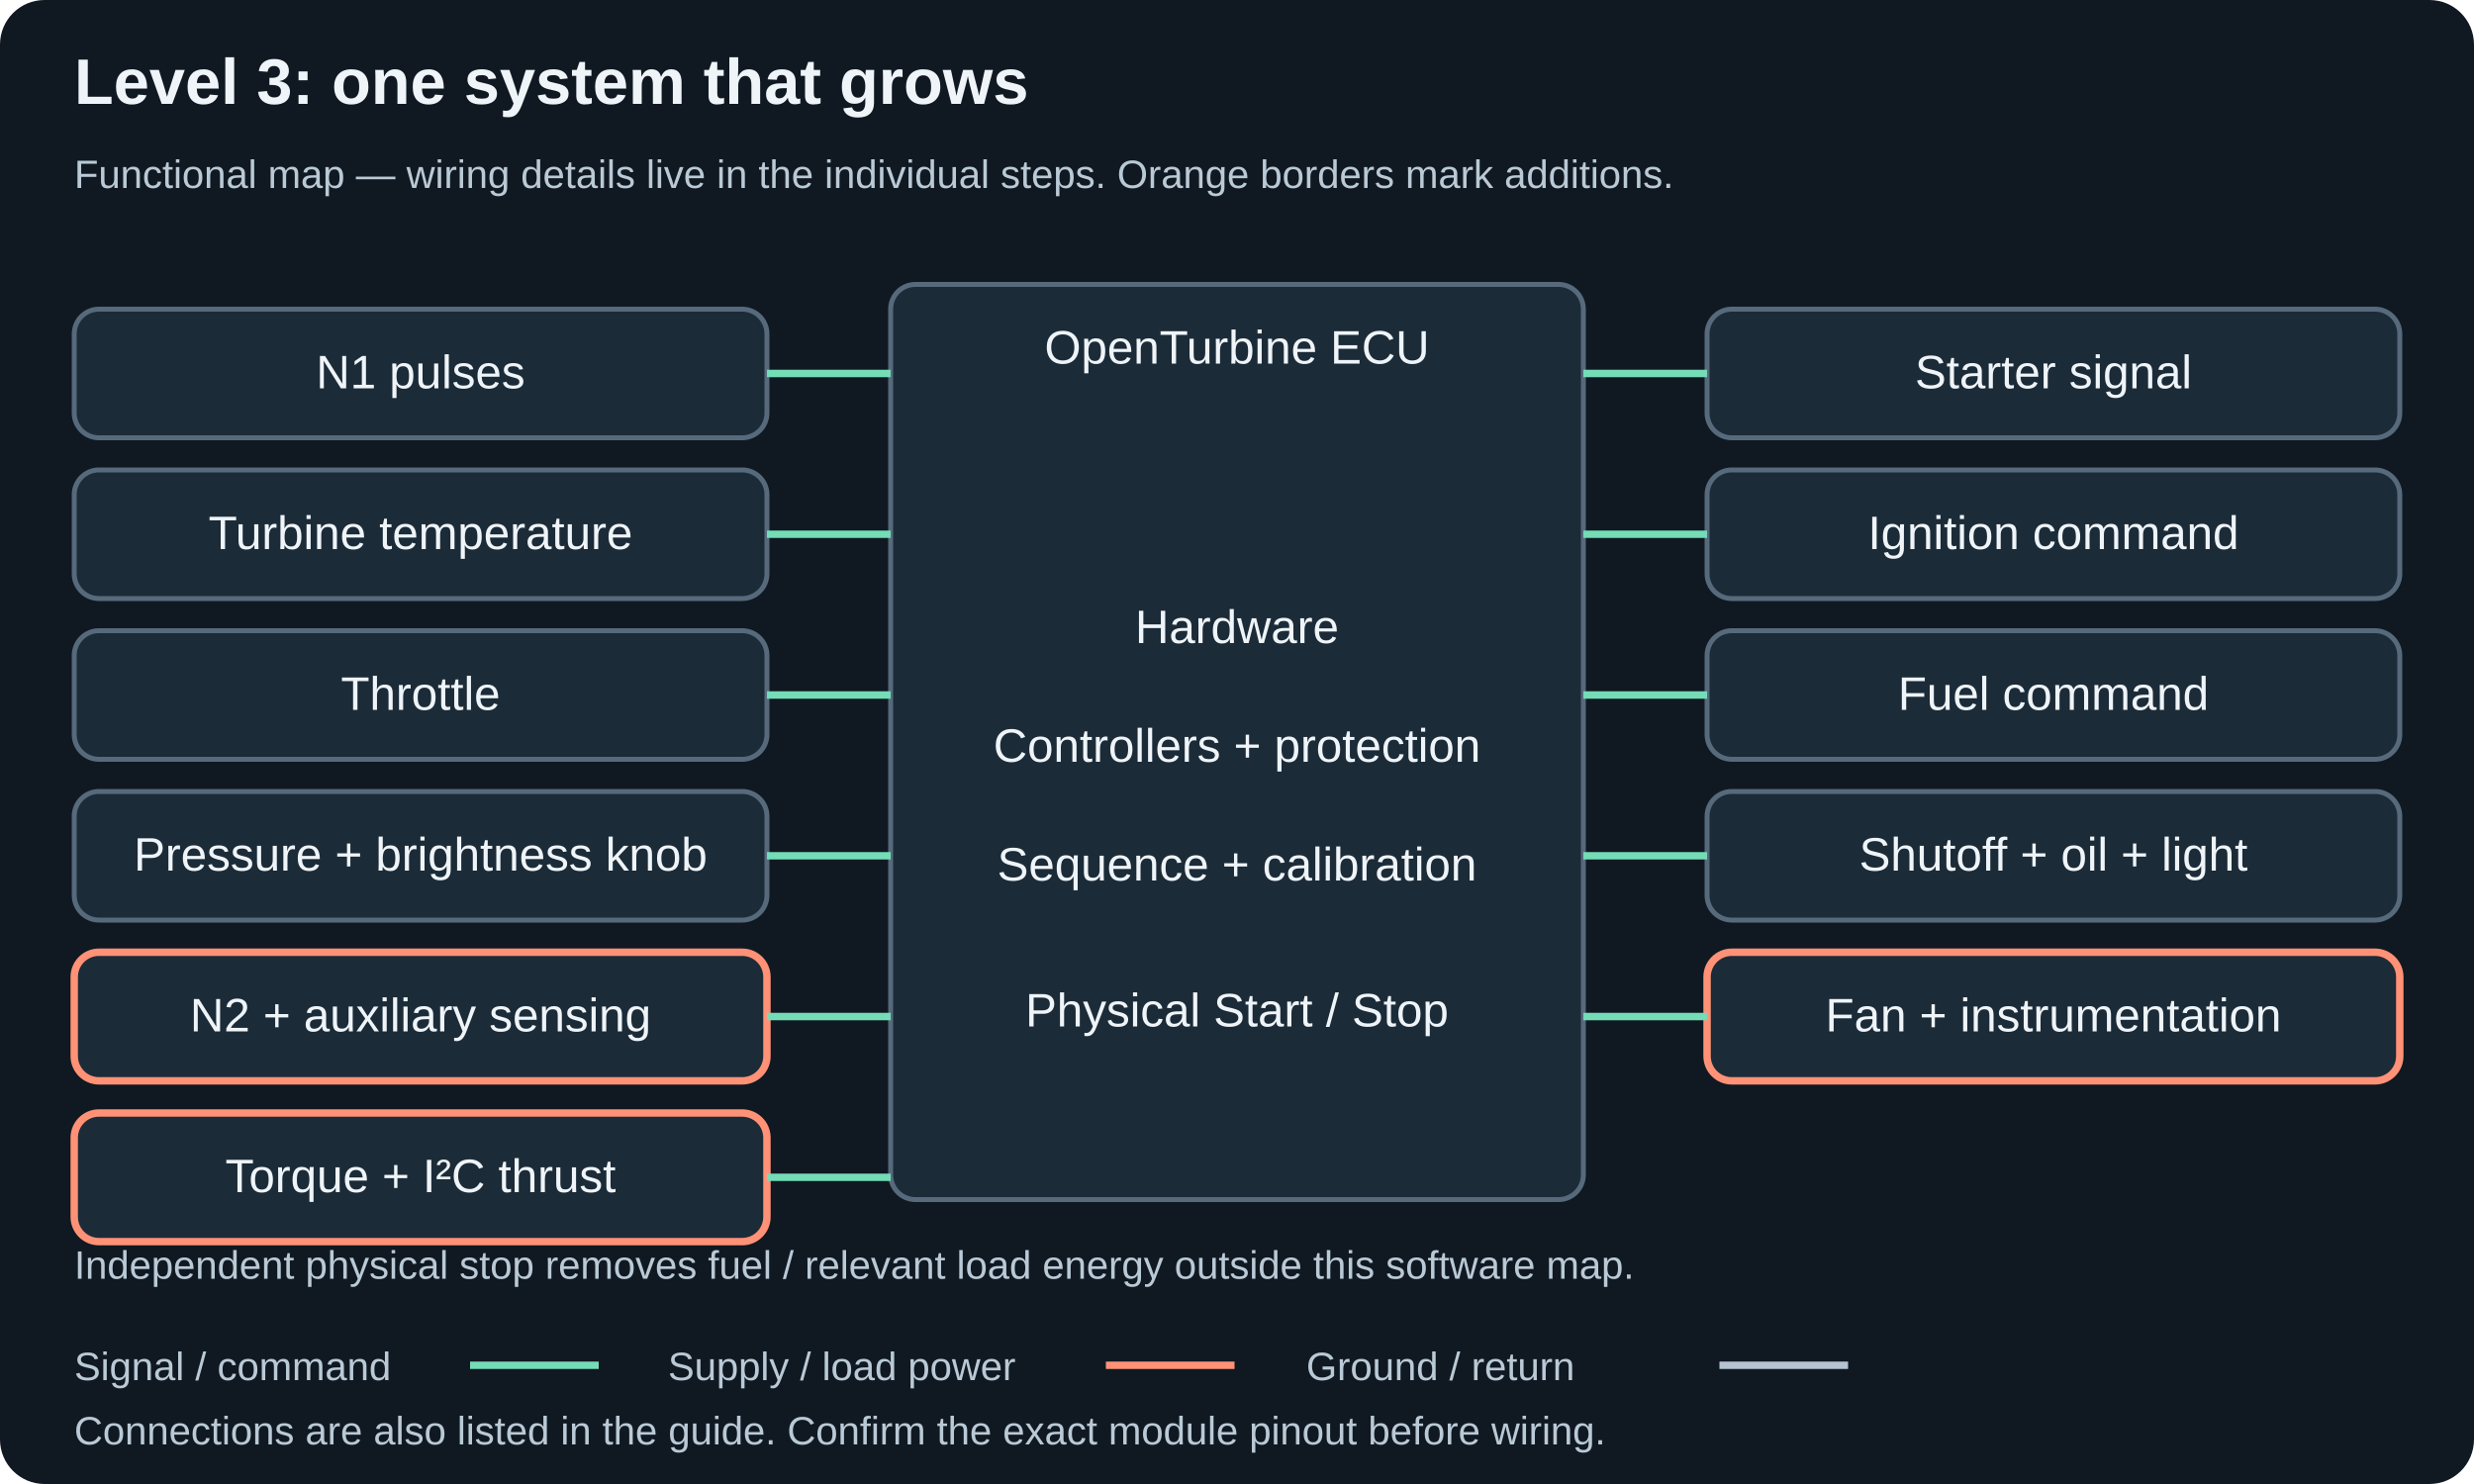
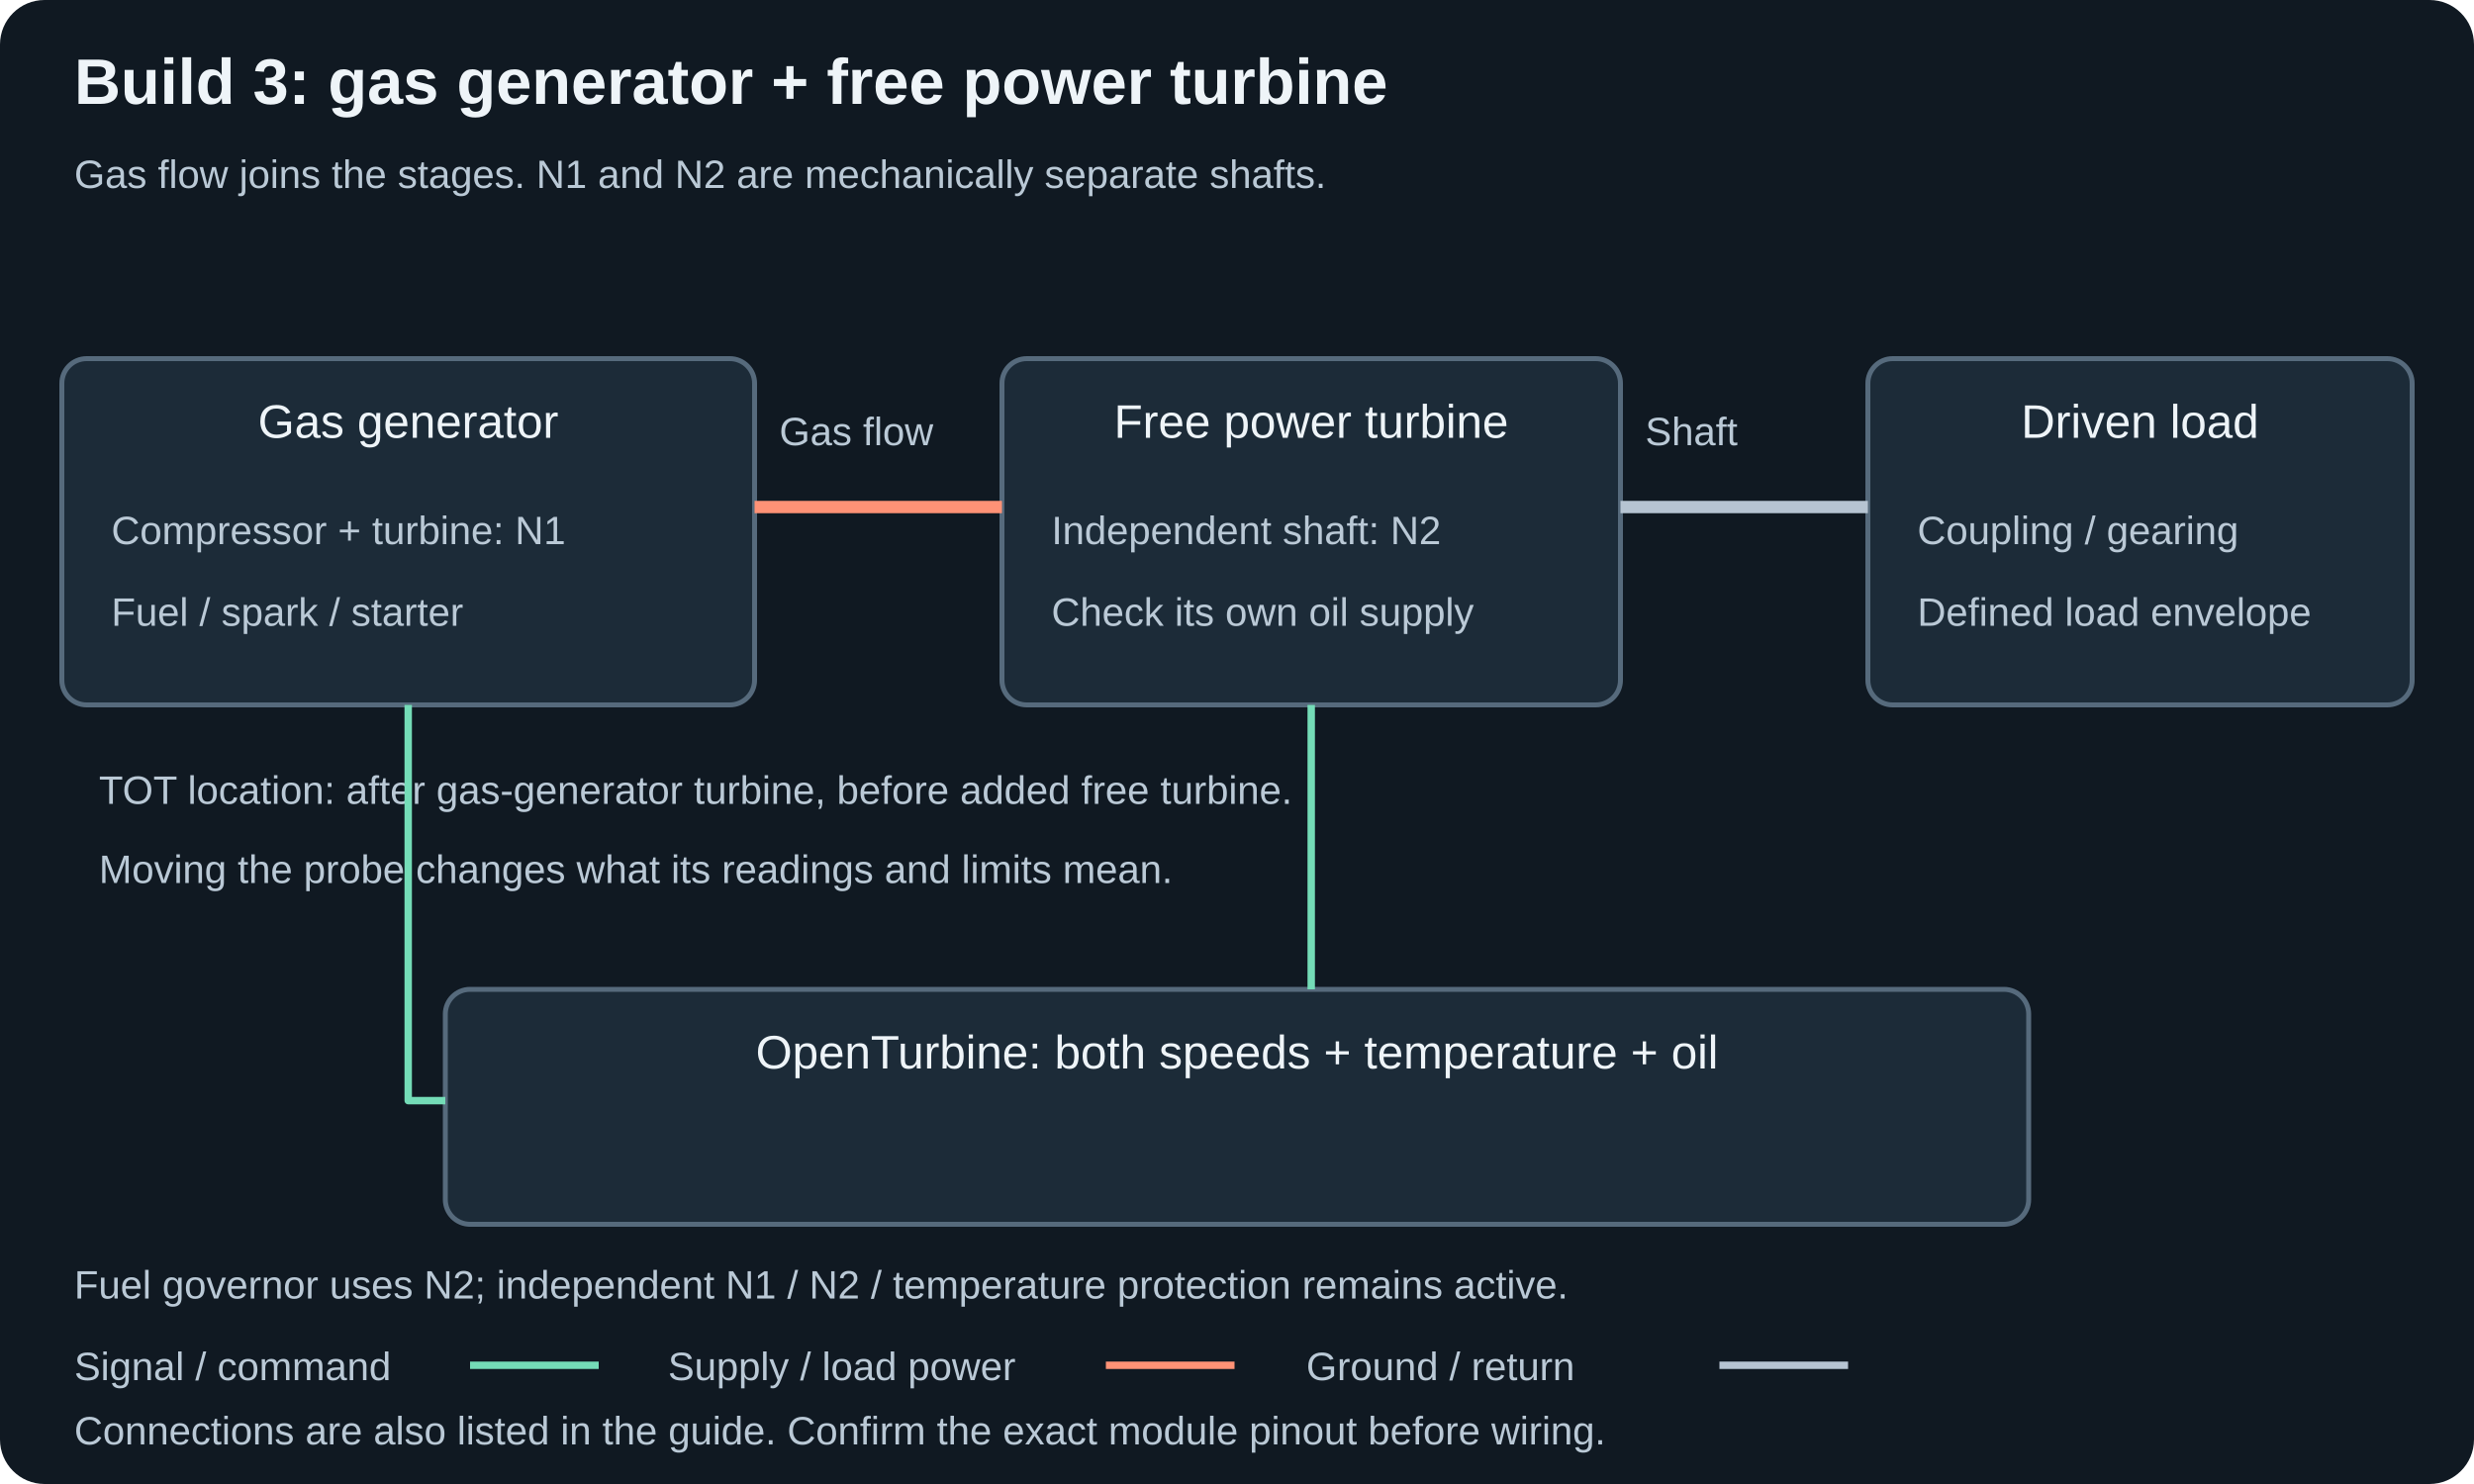
<svg xmlns="http://www.w3.org/2000/svg" viewBox="0 0 1000 600" role="img" aria-labelledby="title desc">
  <style>text{font-family:Arial,sans-serif;fill:#eef4f8;font-size:19px}.small{font-size:16px;fill:#bac9d6}.heading{font-size:26px;font-weight:bold}.net{fill:none;stroke-width:3;stroke-linejoin:round}.heavy{stroke-width:5}</style>
  <rect width="1000" height="600" rx="18" fill="#101922" />
-   <text x="30" y="42" class="heading" text-anchor="start">Level 3: one system that grows</text>
-   <text x="30" y="76" class="small" text-anchor="start">Functional map — wiring details live in the individual steps. Orange borders mark additions.</text>
-   <rect x="360" y="115" width="280" height="370" rx="10" fill="#1c2b38" stroke="#566a7c" stroke-width="2" />
-   <text x="500.0" y="147" class="" text-anchor="middle">OpenTurbine ECU</text>
-   <text x="500" y="260" class="" text-anchor="middle">Hardware</text>
-   <text x="500" y="308" class="" text-anchor="middle">Controllers + protection</text>
-   <text x="500" y="356" class="" text-anchor="middle">Sequence + calibration</text>
-   <text x="500" y="415" class="" text-anchor="middle">Physical Start / Stop</text>
-   <rect x="30" y="125" width="280" height="52" rx="10" fill="#1c2b38" stroke="#566a7c" stroke-width="2" />
-   <text x="170.0" y="157" class="" text-anchor="middle">N1 pulses</text>
-   <polyline points="310,151 360,151" class="net" stroke="#74dcb7" />
-   <rect x="30" y="190" width="280" height="52" rx="10" fill="#1c2b38" stroke="#566a7c" stroke-width="2" />
-   <text x="170.0" y="222" class="" text-anchor="middle">Turbine temperature</text>
-   <polyline points="310,216 360,216" class="net" stroke="#74dcb7" />
-   <rect x="30" y="255" width="280" height="52" rx="10" fill="#1c2b38" stroke="#566a7c" stroke-width="2" />
-   <text x="170.0" y="287" class="" text-anchor="middle">Throttle</text>
-   <polyline points="310,281 360,281" class="net" stroke="#74dcb7" />
-   <rect x="30" y="320" width="280" height="52" rx="10" fill="#1c2b38" stroke="#566a7c" stroke-width="2" />
-   <text x="170.0" y="352" class="" text-anchor="middle">Pressure + brightness knob</text>
-   <polyline points="310,346 360,346" class="net" stroke="#74dcb7" />
-   <rect x="30" y="385" width="280" height="52" rx="10" fill="#1c2b38" stroke="#566a7c" stroke-width="2" />
-   <text x="170.0" y="417" class="" text-anchor="middle">N2 + auxiliary sensing</text>
-   <rect x="30" y="385" width="280" height="52" rx="10" fill="none" stroke="#ff9276" stroke-width="3" />
-   <polyline points="310,411 360,411" class="net" stroke="#74dcb7" />
-   <rect x="30" y="450" width="280" height="52" rx="10" fill="#1c2b38" stroke="#566a7c" stroke-width="2" />
-   <text x="170.0" y="482" class="" text-anchor="middle">Torque + I²C thrust</text>
-   <rect x="30" y="450" width="280" height="52" rx="10" fill="none" stroke="#ff9276" stroke-width="3" />
-   <polyline points="310,476 360,476" class="net" stroke="#74dcb7" />
-   <rect x="690" y="125" width="280" height="52" rx="10" fill="#1c2b38" stroke="#566a7c" stroke-width="2" />
-   <text x="830.0" y="157" class="" text-anchor="middle">Starter signal</text>
-   <polyline points="640,151 690,151" class="net" stroke="#74dcb7" />
-   <rect x="690" y="190" width="280" height="52" rx="10" fill="#1c2b38" stroke="#566a7c" stroke-width="2" />
-   <text x="830.0" y="222" class="" text-anchor="middle">Ignition command</text>
-   <polyline points="640,216 690,216" class="net" stroke="#74dcb7" />
-   <rect x="690" y="255" width="280" height="52" rx="10" fill="#1c2b38" stroke="#566a7c" stroke-width="2" />
-   <text x="830.0" y="287" class="" text-anchor="middle">Fuel command</text>
-   <polyline points="640,281 690,281" class="net" stroke="#74dcb7" />
-   <rect x="690" y="320" width="280" height="52" rx="10" fill="#1c2b38" stroke="#566a7c" stroke-width="2" />
-   <text x="830.0" y="352" class="" text-anchor="middle">Shutoff + oil + light</text>
-   <polyline points="640,346 690,346" class="net" stroke="#74dcb7" />
-   <rect x="690" y="385" width="280" height="52" rx="10" fill="#1c2b38" stroke="#566a7c" stroke-width="2" />
-   <text x="830.0" y="417" class="" text-anchor="middle">Fan + instrumentation</text>
-   <rect x="690" y="385" width="280" height="52" rx="10" fill="none" stroke="#ff9276" stroke-width="3" />
-   <polyline points="640,411 690,411" class="net" stroke="#74dcb7" />
-   <text x="30" y="517" class="small" text-anchor="start">Independent physical stop removes fuel / relevant load energy outside this software map.</text>
+   <text x="30" y="42" class="heading" text-anchor="start">Build 3: gas generator + free power turbine</text>
+   <text x="30" y="76" class="small" text-anchor="start">Gas flow joins the stages. N1 and N2 are mechanically separate shafts.</text>
+   <rect x="25" y="145" width="280" height="140" rx="10" fill="#1c2b38" stroke="#566a7c" stroke-width="2" />
+   <text x="165.0" y="177" class="" text-anchor="middle">Gas generator</text>
+   <text x="45" y="220" class="small" text-anchor="start">Compressor + turbine: N1</text>
+   <text x="45" y="253" class="small" text-anchor="start">Fuel / spark / starter</text>
+   <rect x="405" y="145" width="250" height="140" rx="10" fill="#1c2b38" stroke="#566a7c" stroke-width="2" />
+   <text x="530.0" y="177" class="" text-anchor="middle">Free power turbine</text>
+   <text x="425" y="220" class="small" text-anchor="start">Independent shaft: N2</text>
+   <text x="425" y="253" class="small" text-anchor="start">Check its own oil supply</text>
+   <rect x="755" y="145" width="220" height="140" rx="10" fill="#1c2b38" stroke="#566a7c" stroke-width="2" />
+   <text x="865.0" y="177" class="" text-anchor="middle">Driven load</text>
+   <text x="775" y="220" class="small" text-anchor="start">Coupling / gearing</text>
+   <text x="775" y="253" class="small" text-anchor="start">Defined load envelope</text>
+   <polyline points="305,205 405,205" class="net heavy" stroke="#ff9276" />
+   <text x="315" y="180" class="small" text-anchor="start">Gas flow</text>
+   <polyline points="655,205 755,205" class="net heavy" stroke="#b6c4d2" />
+   <text x="665" y="180" class="small" text-anchor="start">Shaft</text>
+   <text x="40" y="325" class="small" text-anchor="start">TOT location: after gas-generator turbine, before added free turbine.</text>
+   <text x="40" y="357" class="small" text-anchor="start">Moving the probe changes what its readings and limits mean.</text>
+   <rect x="180" y="400" width="640" height="95" rx="10" fill="#1c2b38" stroke="#566a7c" stroke-width="2" />
+   <text x="500.0" y="432" class="" text-anchor="middle">OpenTurbine: both speeds + temperature + oil</text>
+   <polyline points="165,285 165,445 180,445" class="net" stroke="#74dcb7" />
+   <polyline points="530,285 530,400" class="net" stroke="#74dcb7" />
+   <text x="30" y="525" class="small" text-anchor="start">Fuel governor uses N2; independent N1 / N2 / temperature protection remains active.</text>
  <text x="30" y="558" class="small" text-anchor="start">Signal / command</text>
  <polyline points="190,552 242,552" class="net" stroke="#74dcb7" />
  <text x="270" y="558" class="small" text-anchor="start">Supply / load power</text>
  <polyline points="447,552 499,552" class="net" stroke="#ff9276" />
  <text x="528" y="558" class="small" text-anchor="start">Ground / return</text>
  <polyline points="695,552 747,552" class="net" stroke="#b6c4d2" />
  <text x="30" y="584" class="small" text-anchor="start">Connections are also listed in the guide. Confirm the exact module pinout before wiring.</text>
</svg>
